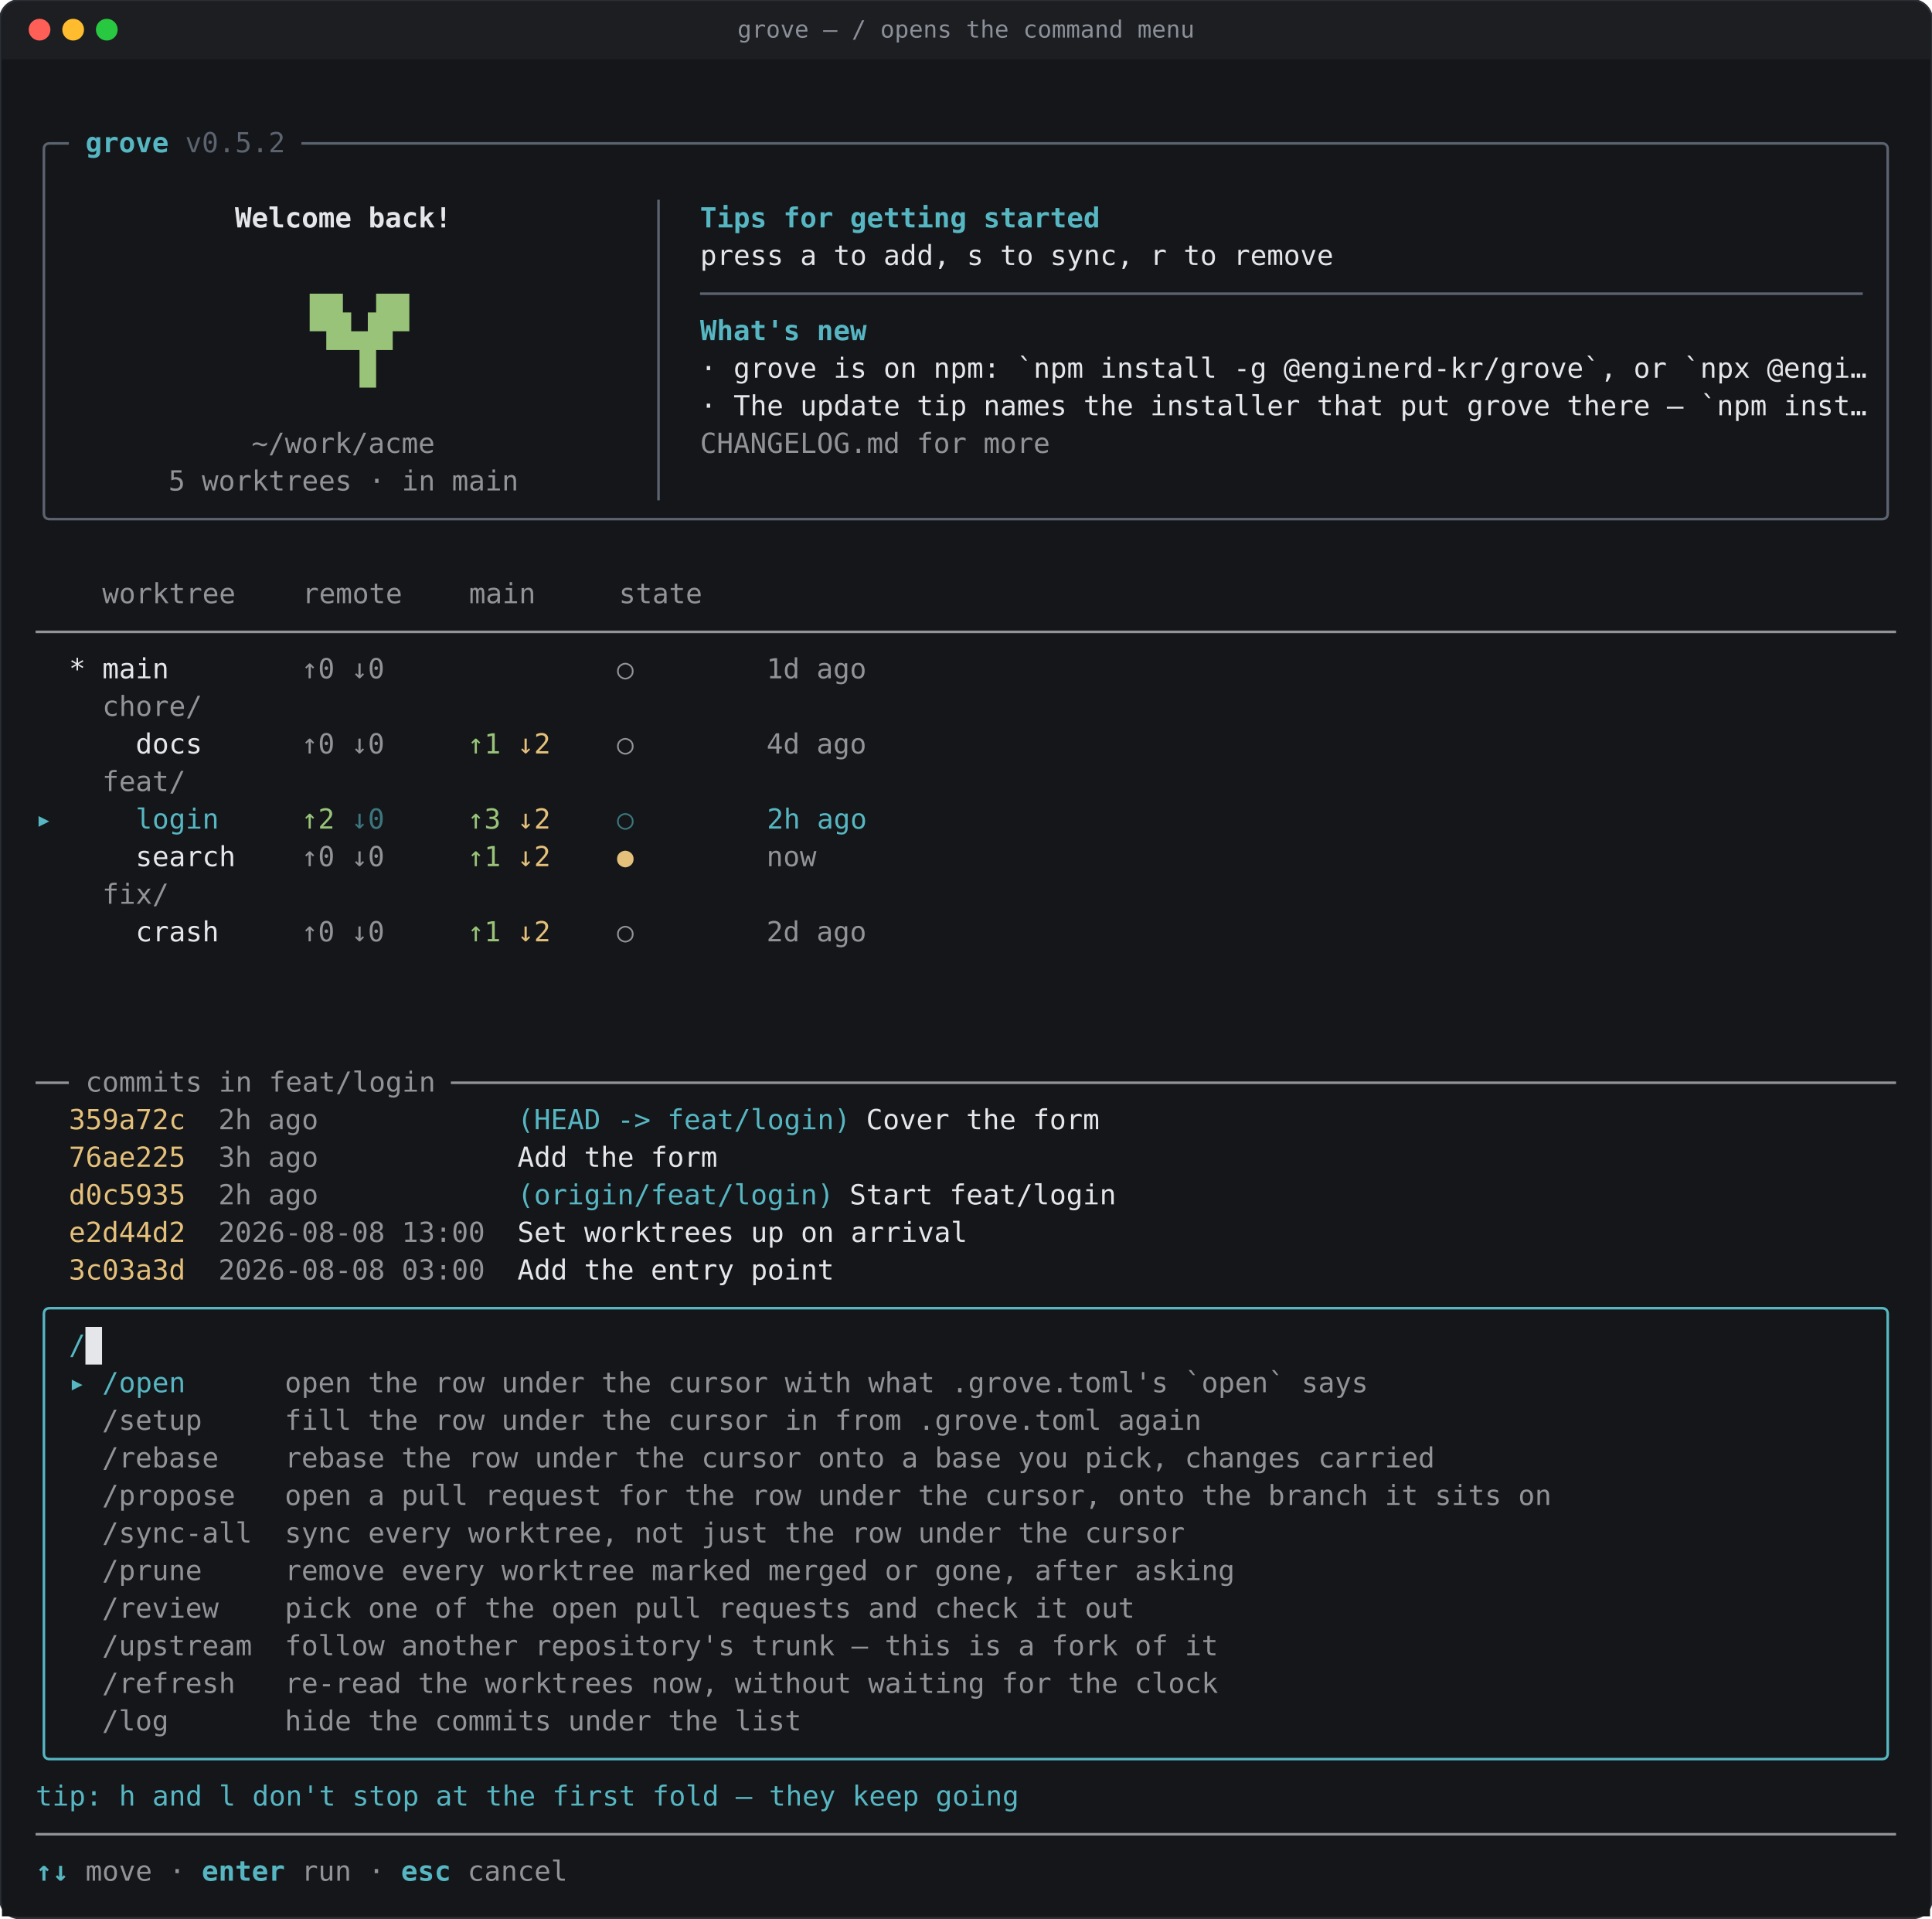
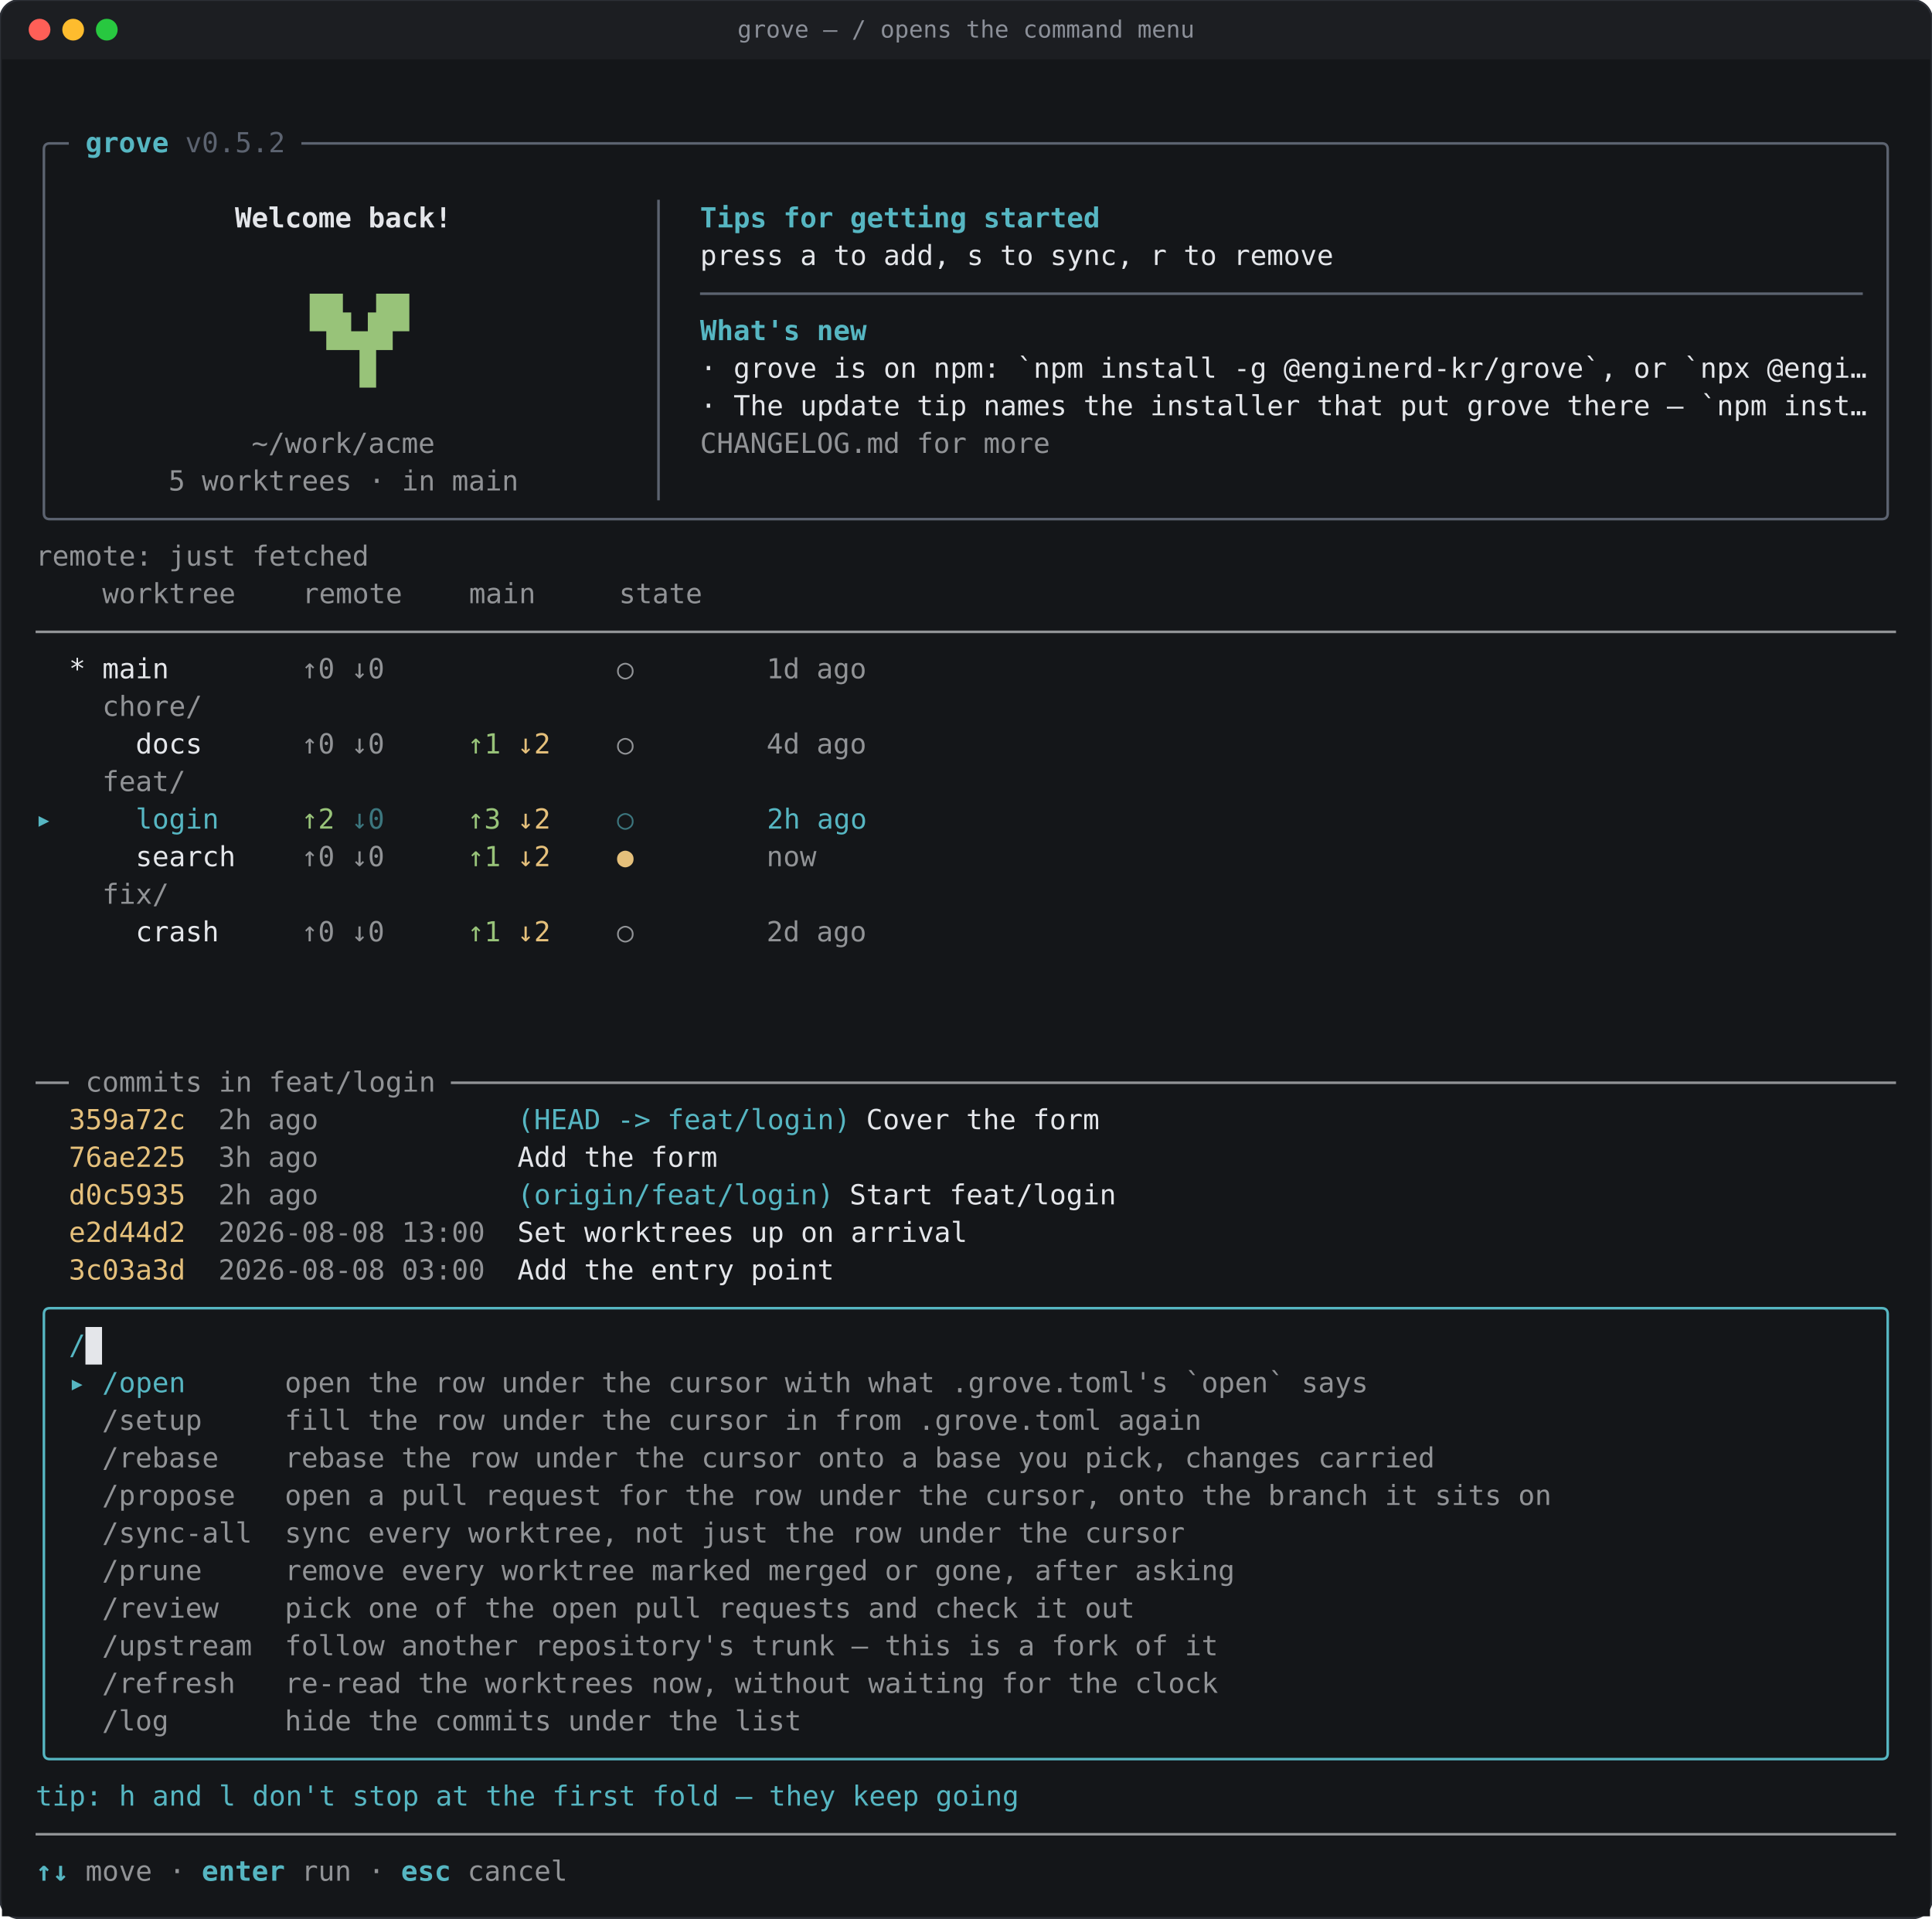
<svg xmlns="http://www.w3.org/2000/svg" width="977" height="970" viewBox="0 0 977 970" font-family="ui-monospace, SFMono-Regular, Menlo, Consolas, 'DejaVu Sans Mono', monospace" font-size="14">
  <rect width="977" height="970" rx="10" fill="#1c1e22" stroke="#2c2f36" />
  <rect x="1" y="30" width="975" height="939" fill="#141619" />
  <circle cx="20" cy="15" r="5.5" fill="#ff5f57" />
  <circle cx="37" cy="15" r="5.5" fill="#febc2e" />
  <circle cx="54" cy="15" r="5.5" fill="#28c840" />
  <text x="488.5" y="19" fill="#8b8f98" font-size="12" text-anchor="middle">grove — / opens the command menu</text>
  <rect x="43.2" y="671.0" width="8.4" height="19" fill="#e4e6ea" />
  <path fill="#98c379" opacity="1" d="M156.60 148.50h4.20v9.50h-4.20zM160.80 148.50h8.40v9.50h-8.40zM169.20 148.50h4.20v9.50h-4.20zM190.20 148.50h4.20v9.50h-4.20zM194.40 148.50h8.40v9.50h-8.40zM202.80 148.50h4.20v9.50h-4.20zM156.60 158.00h4.20v9.50h-4.20zM160.80 158.00h4.20v9.50h-4.20zM165.00 158.00h4.20v9.50h-4.20zM165.00 167.50h4.20v9.50h-4.20zM169.20 158.00h8.40v19.00h-8.40zM177.60 167.50h8.40v9.50h-8.40zM186.00 158.00h8.40v19.00h-8.40zM194.40 158.00h4.20v9.50h-4.20zM198.60 158.00h4.20v9.50h-4.20zM194.40 167.50h4.20v9.50h-4.20zM202.80 158.00h4.20v9.50h-4.20zM181.80 177.00h4.20v19.00h-4.20zM186.00 177.00h4.20v19.00h-4.20z" />
  <path fill="none" stroke="#5c6370" stroke-width="1.3" opacity="1" d="M22.20 82.00V75.50Q22.20 72.50 25.20 72.50H26.40M26.40 72.50H34.80M152.40 72.50H950.40M954.60 82.00V75.50Q954.60 72.50 951.60 72.50H950.40M22.20 82.00V101.00M954.60 82.00V101.00M22.20 101.00V120.00M333.00 101.00V120.00M954.60 101.00V120.00M22.20 120.00V139.00M333.00 120.00V139.00M954.60 120.00V139.00M22.20 139.00V158.00M333.00 139.00V158.00M354.00 148.50H942.00M954.60 139.00V158.00M22.20 158.00V177.00M333.00 158.00V177.00M954.60 158.00V177.00M22.20 177.00V196.00M333.00 177.00V196.00M954.60 177.00V196.00M22.20 196.00V215.00M333.00 196.00V215.00M954.60 196.00V215.00M22.20 215.00V234.00M333.00 215.00V234.00M954.60 215.00V234.00M22.20 234.00V253.00M333.00 234.00V253.00M954.60 234.00V253.00M22.20 253.00V259.50Q22.20 262.50 25.20 262.50H26.40M26.40 262.50H950.40M954.60 253.00V259.50Q954.60 262.50 951.60 262.50H950.40" />
  <path fill="none" stroke="#e4e6ea" stroke-width="1.3" opacity="0.6" d="M18.00 319.50H958.80M18.00 547.50H34.80M228.00 547.50H958.80M18.00 927.50H958.80" />
  <path fill="none" stroke="#56b6c2" stroke-width="1.3" opacity="1" d="M22.20 671.00V664.50Q22.20 661.50 25.20 661.50H26.40M26.40 661.50H950.40M954.60 671.00V664.50Q954.60 661.50 951.60 661.50H950.40M22.20 671.00V690.00M954.60 671.00V690.00M22.20 690.00V709.00M954.60 690.00V709.00M22.20 709.00V728.00M954.60 709.00V728.00M22.20 728.00V747.00M954.60 728.00V747.00M22.20 747.00V766.00M954.60 747.00V766.00M22.20 766.00V785.00M954.60 766.00V785.00M22.20 785.00V804.00M954.60 785.00V804.00M22.20 804.00V823.00M954.60 804.00V823.00M22.20 823.00V842.00M954.60 823.00V842.00M22.20 842.00V861.00M954.60 842.00V861.00M22.20 861.00V880.00M954.60 861.00V880.00M22.20 880.00V886.50Q22.20 889.50 25.20 889.50H26.40M26.40 889.50H950.40M954.60 880.00V886.50Q954.60 889.50 951.60 889.50H950.40" />
  <text x="43.2" y="77.0" fill="#56b6c2" font-weight="600" textLength="42.0" lengthAdjust="spacingAndGlyphs" xml:space="preserve">grove</text>
  <text x="85.2" y="77.0" fill="#5c6370" textLength="67.2" lengthAdjust="spacingAndGlyphs" xml:space="preserve"> v0.5.2 </text>
  <text x="118.8" y="115.0" fill="#e4e6ea" font-weight="600" textLength="109.2" lengthAdjust="spacingAndGlyphs" xml:space="preserve">Welcome back!</text>
  <text x="354.0" y="115.0" fill="#56b6c2" font-weight="600" textLength="201.6" lengthAdjust="spacingAndGlyphs" xml:space="preserve">Tips for getting started</text>
  <text x="337.2" y="134.0" fill="#e4e6ea" textLength="613.2" lengthAdjust="spacingAndGlyphs" xml:space="preserve">  press a to add, s to sync, r to remove                                 </text>
  <text x="354.0" y="172.0" fill="#56b6c2" font-weight="600" textLength="84.0" lengthAdjust="spacingAndGlyphs" xml:space="preserve">What's new</text>
  <text x="337.2" y="191.0" fill="#e4e6ea" textLength="613.2" lengthAdjust="spacingAndGlyphs" xml:space="preserve">  · grove is on npm: `npm install -g @enginerd-kr/grove`, or `npx @engi… </text>
  <text x="337.2" y="210.0" fill="#e4e6ea" textLength="613.2" lengthAdjust="spacingAndGlyphs" xml:space="preserve">  · The update tip names the installer that put grove there — `npm inst… </text>
  <text x="127.2" y="229.0" fill="#e4e6ea" opacity="0.6" textLength="92.4" lengthAdjust="spacingAndGlyphs" xml:space="preserve">~/work/acme</text>
  <text x="354.0" y="229.0" fill="#e4e6ea" opacity="0.6" textLength="176.4" lengthAdjust="spacingAndGlyphs" xml:space="preserve">CHANGELOG.md for more</text>
  <text x="85.2" y="248.0" fill="#e4e6ea" opacity="0.6" textLength="176.4" lengthAdjust="spacingAndGlyphs" xml:space="preserve">5 worktrees · in main</text>
+   <text x="18.0" y="286.0" fill="#e4e6ea" opacity="0.6" textLength="168.0" lengthAdjust="spacingAndGlyphs" xml:space="preserve">remote: just fetched</text>
  <text x="18.0" y="305.0" fill="#e4e6ea" opacity="0.6" textLength="336.0" lengthAdjust="spacingAndGlyphs" xml:space="preserve">    worktree    remote    main     state</text>
  <text x="18.0" y="343.0" fill="#e4e6ea" textLength="134.4" lengthAdjust="spacingAndGlyphs" xml:space="preserve">  * main        </text>
  <text x="152.4" y="343.0" fill="#e4e6ea" opacity="0.6" textLength="16.8" lengthAdjust="spacingAndGlyphs" xml:space="preserve">↑0</text>
  <text x="177.6" y="343.0" fill="#e4e6ea" opacity="0.6" textLength="16.8" lengthAdjust="spacingAndGlyphs" xml:space="preserve">↓0</text>
  <text x="312.0" y="343.0" fill="#e4e6ea" opacity="0.6" textLength="8.4" lengthAdjust="spacingAndGlyphs" xml:space="preserve">○</text>
  <text x="387.6" y="343.0" fill="#e4e6ea" opacity="0.6" textLength="50.4" lengthAdjust="spacingAndGlyphs" xml:space="preserve">1d ago</text>
  <text x="18.0" y="362.0" fill="#e4e6ea" opacity="0.6" textLength="84.0" lengthAdjust="spacingAndGlyphs" xml:space="preserve">    chore/</text>
  <text x="18.0" y="381.0" fill="#e4e6ea" textLength="134.4" lengthAdjust="spacingAndGlyphs" xml:space="preserve">      docs      </text>
  <text x="152.4" y="381.0" fill="#e4e6ea" opacity="0.6" textLength="16.8" lengthAdjust="spacingAndGlyphs" xml:space="preserve">↑0</text>
  <text x="177.6" y="381.0" fill="#e4e6ea" opacity="0.6" textLength="16.8" lengthAdjust="spacingAndGlyphs" xml:space="preserve">↓0</text>
  <text x="236.4" y="381.0" fill="#98c379" textLength="16.8" lengthAdjust="spacingAndGlyphs" xml:space="preserve">↑1</text>
  <text x="261.6" y="381.0" fill="#e5c07b" textLength="16.8" lengthAdjust="spacingAndGlyphs" xml:space="preserve">↓2</text>
  <text x="312.0" y="381.0" fill="#e4e6ea" opacity="0.6" textLength="8.4" lengthAdjust="spacingAndGlyphs" xml:space="preserve">○</text>
  <text x="387.6" y="381.0" fill="#e4e6ea" opacity="0.6" textLength="50.4" lengthAdjust="spacingAndGlyphs" xml:space="preserve">4d ago</text>
  <text x="18.0" y="400.0" fill="#e4e6ea" opacity="0.6" textLength="75.6" lengthAdjust="spacingAndGlyphs" xml:space="preserve">    feat/</text>
  <text x="18.0" y="419.0" fill="#56b6c2" textLength="134.4" lengthAdjust="spacingAndGlyphs" xml:space="preserve">▸     login     </text>
  <text x="152.4" y="419.0" fill="#98c379" textLength="16.8" lengthAdjust="spacingAndGlyphs" xml:space="preserve">↑2</text>
  <text x="177.6" y="419.0" fill="#56b6c2" opacity="0.6" textLength="16.8" lengthAdjust="spacingAndGlyphs" xml:space="preserve">↓0</text>
  <text x="236.4" y="419.0" fill="#98c379" textLength="16.8" lengthAdjust="spacingAndGlyphs" xml:space="preserve">↑3</text>
  <text x="261.6" y="419.0" fill="#e5c07b" textLength="16.8" lengthAdjust="spacingAndGlyphs" xml:space="preserve">↓2</text>
  <text x="312.0" y="419.0" fill="#56b6c2" opacity="0.6" textLength="8.4" lengthAdjust="spacingAndGlyphs" xml:space="preserve">○</text>
  <text x="320.4" y="419.0" fill="#56b6c2" textLength="117.6" lengthAdjust="spacingAndGlyphs" xml:space="preserve">        2h ago</text>
  <text x="18.0" y="438.0" fill="#e4e6ea" textLength="134.4" lengthAdjust="spacingAndGlyphs" xml:space="preserve">      search    </text>
  <text x="152.4" y="438.0" fill="#e4e6ea" opacity="0.6" textLength="16.8" lengthAdjust="spacingAndGlyphs" xml:space="preserve">↑0</text>
  <text x="177.6" y="438.0" fill="#e4e6ea" opacity="0.6" textLength="16.8" lengthAdjust="spacingAndGlyphs" xml:space="preserve">↓0</text>
  <text x="236.4" y="438.0" fill="#98c379" textLength="16.8" lengthAdjust="spacingAndGlyphs" xml:space="preserve">↑1</text>
  <text x="261.6" y="438.0" fill="#e5c07b" textLength="16.8" lengthAdjust="spacingAndGlyphs" xml:space="preserve">↓2</text>
  <text x="312.0" y="438.0" fill="#e5c07b" textLength="8.4" lengthAdjust="spacingAndGlyphs" xml:space="preserve">●</text>
  <text x="387.6" y="438.0" fill="#e4e6ea" opacity="0.6" textLength="50.4" lengthAdjust="spacingAndGlyphs" xml:space="preserve">now   </text>
  <text x="18.0" y="457.0" fill="#e4e6ea" opacity="0.6" textLength="67.2" lengthAdjust="spacingAndGlyphs" xml:space="preserve">    fix/</text>
  <text x="18.0" y="476.0" fill="#e4e6ea" textLength="134.4" lengthAdjust="spacingAndGlyphs" xml:space="preserve">      crash     </text>
  <text x="152.4" y="476.0" fill="#e4e6ea" opacity="0.6" textLength="16.8" lengthAdjust="spacingAndGlyphs" xml:space="preserve">↑0</text>
  <text x="177.6" y="476.0" fill="#e4e6ea" opacity="0.6" textLength="16.8" lengthAdjust="spacingAndGlyphs" xml:space="preserve">↓0</text>
  <text x="236.4" y="476.0" fill="#98c379" textLength="16.8" lengthAdjust="spacingAndGlyphs" xml:space="preserve">↑1</text>
  <text x="261.6" y="476.0" fill="#e5c07b" textLength="16.8" lengthAdjust="spacingAndGlyphs" xml:space="preserve">↓2</text>
  <text x="312.0" y="476.0" fill="#e4e6ea" opacity="0.6" textLength="8.4" lengthAdjust="spacingAndGlyphs" xml:space="preserve">○</text>
  <text x="387.6" y="476.0" fill="#e4e6ea" opacity="0.6" textLength="50.4" lengthAdjust="spacingAndGlyphs" xml:space="preserve">2d ago</text>
  <text x="34.8" y="552.0" fill="#e4e6ea" opacity="0.6" textLength="193.2" lengthAdjust="spacingAndGlyphs" xml:space="preserve"> commits in feat/login </text>
  <text x="34.8" y="571.0" fill="#e5c07b" textLength="58.8" lengthAdjust="spacingAndGlyphs" xml:space="preserve">359a72c</text>
  <text x="110.4" y="571.0" fill="#e4e6ea" opacity="0.6" textLength="134.4" lengthAdjust="spacingAndGlyphs" xml:space="preserve">2h ago          </text>
  <text x="261.6" y="571.0" fill="#56b6c2" textLength="176.4" lengthAdjust="spacingAndGlyphs" xml:space="preserve">(HEAD -&gt; feat/login) </text>
  <text x="438.0" y="571.0" fill="#e4e6ea" textLength="117.6" lengthAdjust="spacingAndGlyphs" xml:space="preserve">Cover the form</text>
  <text x="34.8" y="590.0" fill="#e5c07b" textLength="58.8" lengthAdjust="spacingAndGlyphs" xml:space="preserve">76ae225</text>
  <text x="110.4" y="590.0" fill="#e4e6ea" opacity="0.6" textLength="134.4" lengthAdjust="spacingAndGlyphs" xml:space="preserve">3h ago          </text>
  <text x="244.8" y="590.0" fill="#e4e6ea" textLength="117.6" lengthAdjust="spacingAndGlyphs" xml:space="preserve">  Add the form</text>
  <text x="34.8" y="609.0" fill="#e5c07b" textLength="58.8" lengthAdjust="spacingAndGlyphs" xml:space="preserve">d0c5935</text>
  <text x="110.4" y="609.0" fill="#e4e6ea" opacity="0.6" textLength="134.4" lengthAdjust="spacingAndGlyphs" xml:space="preserve">2h ago          </text>
  <text x="261.6" y="609.0" fill="#56b6c2" textLength="168.0" lengthAdjust="spacingAndGlyphs" xml:space="preserve">(origin/feat/login) </text>
  <text x="429.6" y="609.0" fill="#e4e6ea" textLength="134.4" lengthAdjust="spacingAndGlyphs" xml:space="preserve">Start feat/login</text>
  <text x="34.8" y="628.0" fill="#e5c07b" textLength="58.8" lengthAdjust="spacingAndGlyphs" xml:space="preserve">e2d44d2</text>
  <text x="110.4" y="628.0" fill="#e4e6ea" opacity="0.6" textLength="134.4" lengthAdjust="spacingAndGlyphs" xml:space="preserve">2026-08-08 13:00</text>
  <text x="244.8" y="628.0" fill="#e4e6ea" textLength="243.6" lengthAdjust="spacingAndGlyphs" xml:space="preserve">  Set worktrees up on arrival</text>
  <text x="34.8" y="647.0" fill="#e5c07b" textLength="58.8" lengthAdjust="spacingAndGlyphs" xml:space="preserve">3c03a3d</text>
  <text x="110.4" y="647.0" fill="#e4e6ea" opacity="0.6" textLength="134.4" lengthAdjust="spacingAndGlyphs" xml:space="preserve">2026-08-08 03:00</text>
  <text x="244.8" y="647.0" fill="#e4e6ea" textLength="176.4" lengthAdjust="spacingAndGlyphs" xml:space="preserve">  Add the entry point</text>
  <text x="34.8" y="685.0" fill="#56b6c2" textLength="8.4" lengthAdjust="spacingAndGlyphs" xml:space="preserve">/</text>
  <text x="34.8" y="704.0" fill="#56b6c2" textLength="92.4" lengthAdjust="spacingAndGlyphs" xml:space="preserve">▸ /open    </text>
  <text x="144.0" y="704.0" fill="#e4e6ea" opacity="0.6" textLength="546.0" lengthAdjust="spacingAndGlyphs" xml:space="preserve">open the row under the cursor with what .grove.toml's `open` says</text>
  <text x="51.6" y="723.0" fill="#e4e6ea" opacity="0.6" textLength="75.6" lengthAdjust="spacingAndGlyphs" xml:space="preserve">/setup   </text>
  <text x="144.0" y="723.0" fill="#e4e6ea" opacity="0.6" textLength="462.0" lengthAdjust="spacingAndGlyphs" xml:space="preserve">fill the row under the cursor in from .grove.toml again</text>
  <text x="51.6" y="742.0" fill="#e4e6ea" opacity="0.6" textLength="75.6" lengthAdjust="spacingAndGlyphs" xml:space="preserve">/rebase  </text>
  <text x="144.0" y="742.0" fill="#e4e6ea" opacity="0.6" textLength="579.6" lengthAdjust="spacingAndGlyphs" xml:space="preserve">rebase the row under the cursor onto a base you pick, changes carried</text>
  <text x="51.6" y="761.0" fill="#e4e6ea" opacity="0.6" textLength="75.6" lengthAdjust="spacingAndGlyphs" xml:space="preserve">/propose </text>
  <text x="144.0" y="761.0" fill="#e4e6ea" opacity="0.6" textLength="638.4" lengthAdjust="spacingAndGlyphs" xml:space="preserve">open a pull request for the row under the cursor, onto the branch it sits on</text>
  <text x="51.6" y="780.0" fill="#e4e6ea" opacity="0.6" textLength="75.6" lengthAdjust="spacingAndGlyphs" xml:space="preserve">/sync-all</text>
  <text x="144.0" y="780.0" fill="#e4e6ea" opacity="0.6" textLength="453.6" lengthAdjust="spacingAndGlyphs" xml:space="preserve">sync every worktree, not just the row under the cursor</text>
  <text x="51.6" y="799.0" fill="#e4e6ea" opacity="0.6" textLength="75.6" lengthAdjust="spacingAndGlyphs" xml:space="preserve">/prune   </text>
  <text x="144.0" y="799.0" fill="#e4e6ea" opacity="0.6" textLength="478.8" lengthAdjust="spacingAndGlyphs" xml:space="preserve">remove every worktree marked merged or gone, after asking</text>
  <text x="51.6" y="818.0" fill="#e4e6ea" opacity="0.6" textLength="75.6" lengthAdjust="spacingAndGlyphs" xml:space="preserve">/review  </text>
  <text x="144.0" y="818.0" fill="#e4e6ea" opacity="0.6" textLength="428.4" lengthAdjust="spacingAndGlyphs" xml:space="preserve">pick one of the open pull requests and check it out</text>
  <text x="51.6" y="837.0" fill="#e4e6ea" opacity="0.6" textLength="75.6" lengthAdjust="spacingAndGlyphs" xml:space="preserve">/upstream</text>
  <text x="144.0" y="837.0" fill="#e4e6ea" opacity="0.6" textLength="470.4" lengthAdjust="spacingAndGlyphs" xml:space="preserve">follow another repository's trunk — this is a fork of it</text>
  <text x="51.6" y="856.0" fill="#e4e6ea" opacity="0.6" textLength="75.6" lengthAdjust="spacingAndGlyphs" xml:space="preserve">/refresh </text>
  <text x="144.0" y="856.0" fill="#e4e6ea" opacity="0.6" textLength="470.4" lengthAdjust="spacingAndGlyphs" xml:space="preserve">re-read the worktrees now, without waiting for the clock</text>
  <text x="51.6" y="875.0" fill="#e4e6ea" opacity="0.6" textLength="75.6" lengthAdjust="spacingAndGlyphs" xml:space="preserve">/log     </text>
  <text x="144.0" y="875.0" fill="#e4e6ea" opacity="0.6" textLength="260.4" lengthAdjust="spacingAndGlyphs" xml:space="preserve">hide the commits under the list</text>
  <text x="18.0" y="913.0" fill="#56b6c2" textLength="495.6" lengthAdjust="spacingAndGlyphs" xml:space="preserve">tip: h and l don't stop at the first fold — they keep going</text>
  <text x="18.0" y="951.0" fill="#56b6c2" font-weight="600" textLength="16.8" lengthAdjust="spacingAndGlyphs" xml:space="preserve">↑↓</text>
  <text x="34.8" y="951.0" fill="#e4e6ea" opacity="0.6" textLength="67.2" lengthAdjust="spacingAndGlyphs" xml:space="preserve"> move · </text>
  <text x="102.0" y="951.0" fill="#56b6c2" font-weight="600" textLength="42.0" lengthAdjust="spacingAndGlyphs" xml:space="preserve">enter</text>
  <text x="144.0" y="951.0" fill="#e4e6ea" opacity="0.6" textLength="58.8" lengthAdjust="spacingAndGlyphs" xml:space="preserve"> run · </text>
  <text x="202.8" y="951.0" fill="#56b6c2" font-weight="600" textLength="25.2" lengthAdjust="spacingAndGlyphs" xml:space="preserve">esc</text>
  <text x="228.0" y="951.0" fill="#e4e6ea" opacity="0.6" textLength="58.8" lengthAdjust="spacingAndGlyphs" xml:space="preserve"> cancel</text>
</svg>
